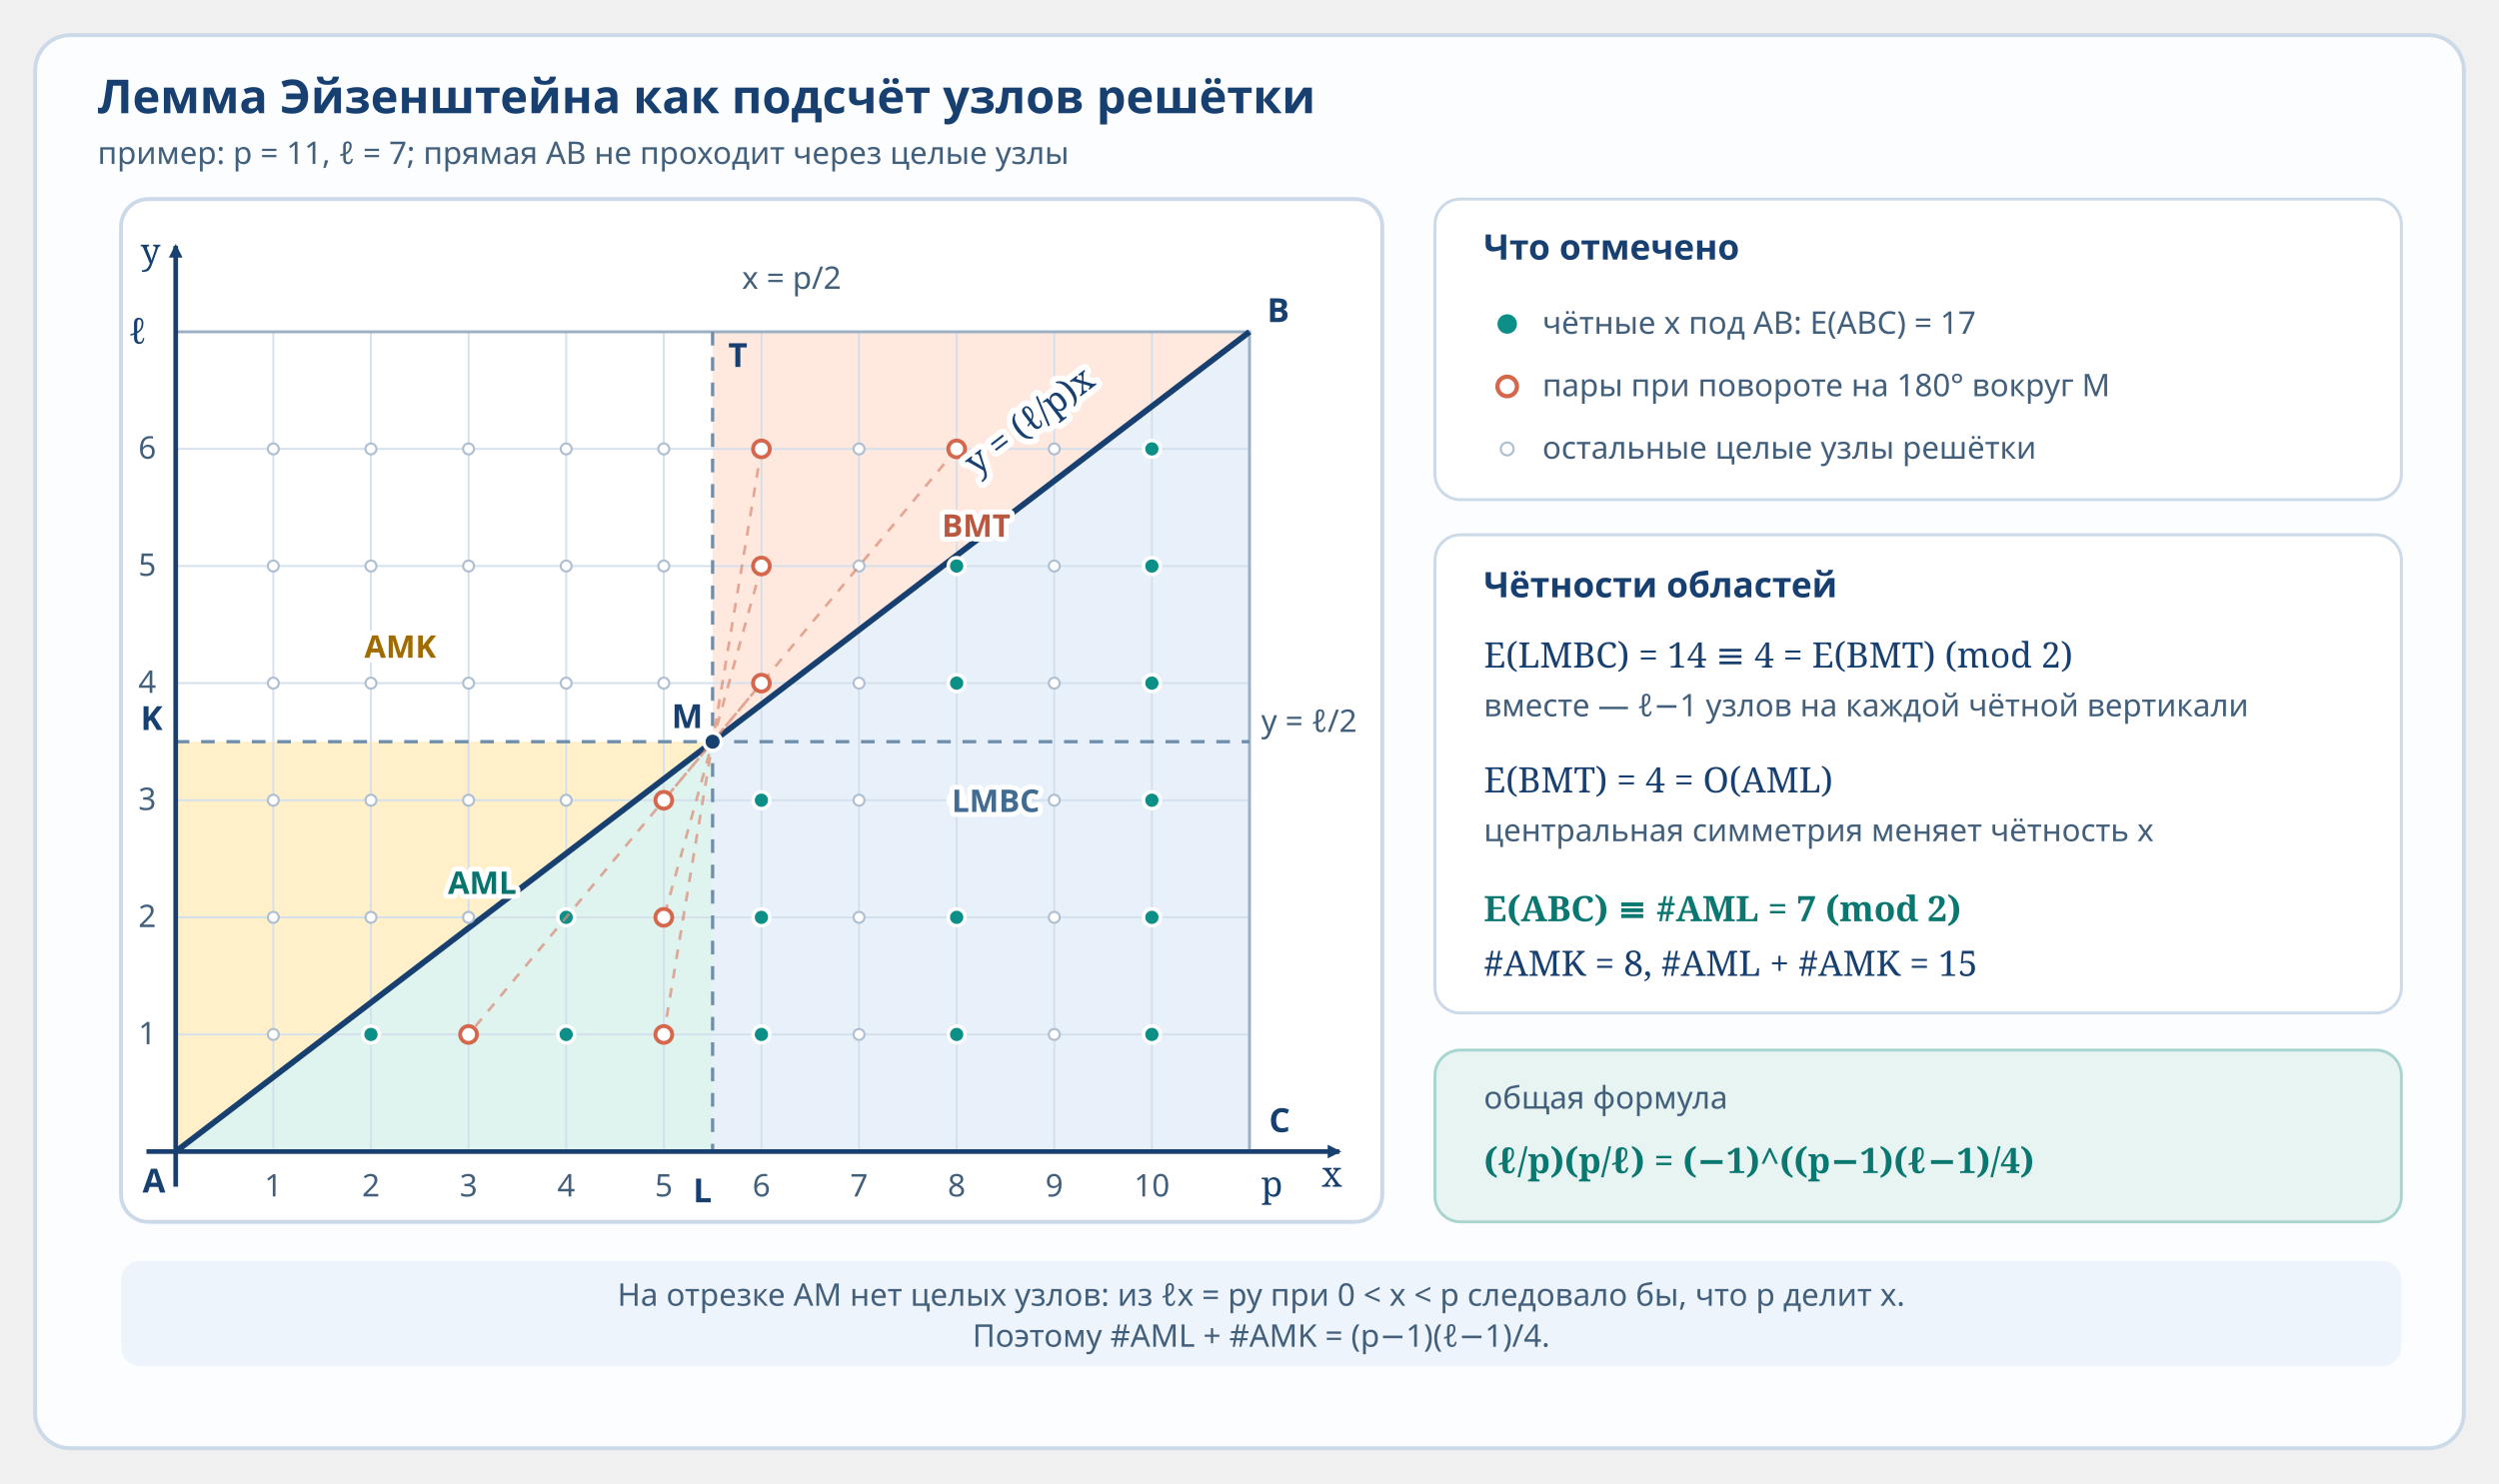
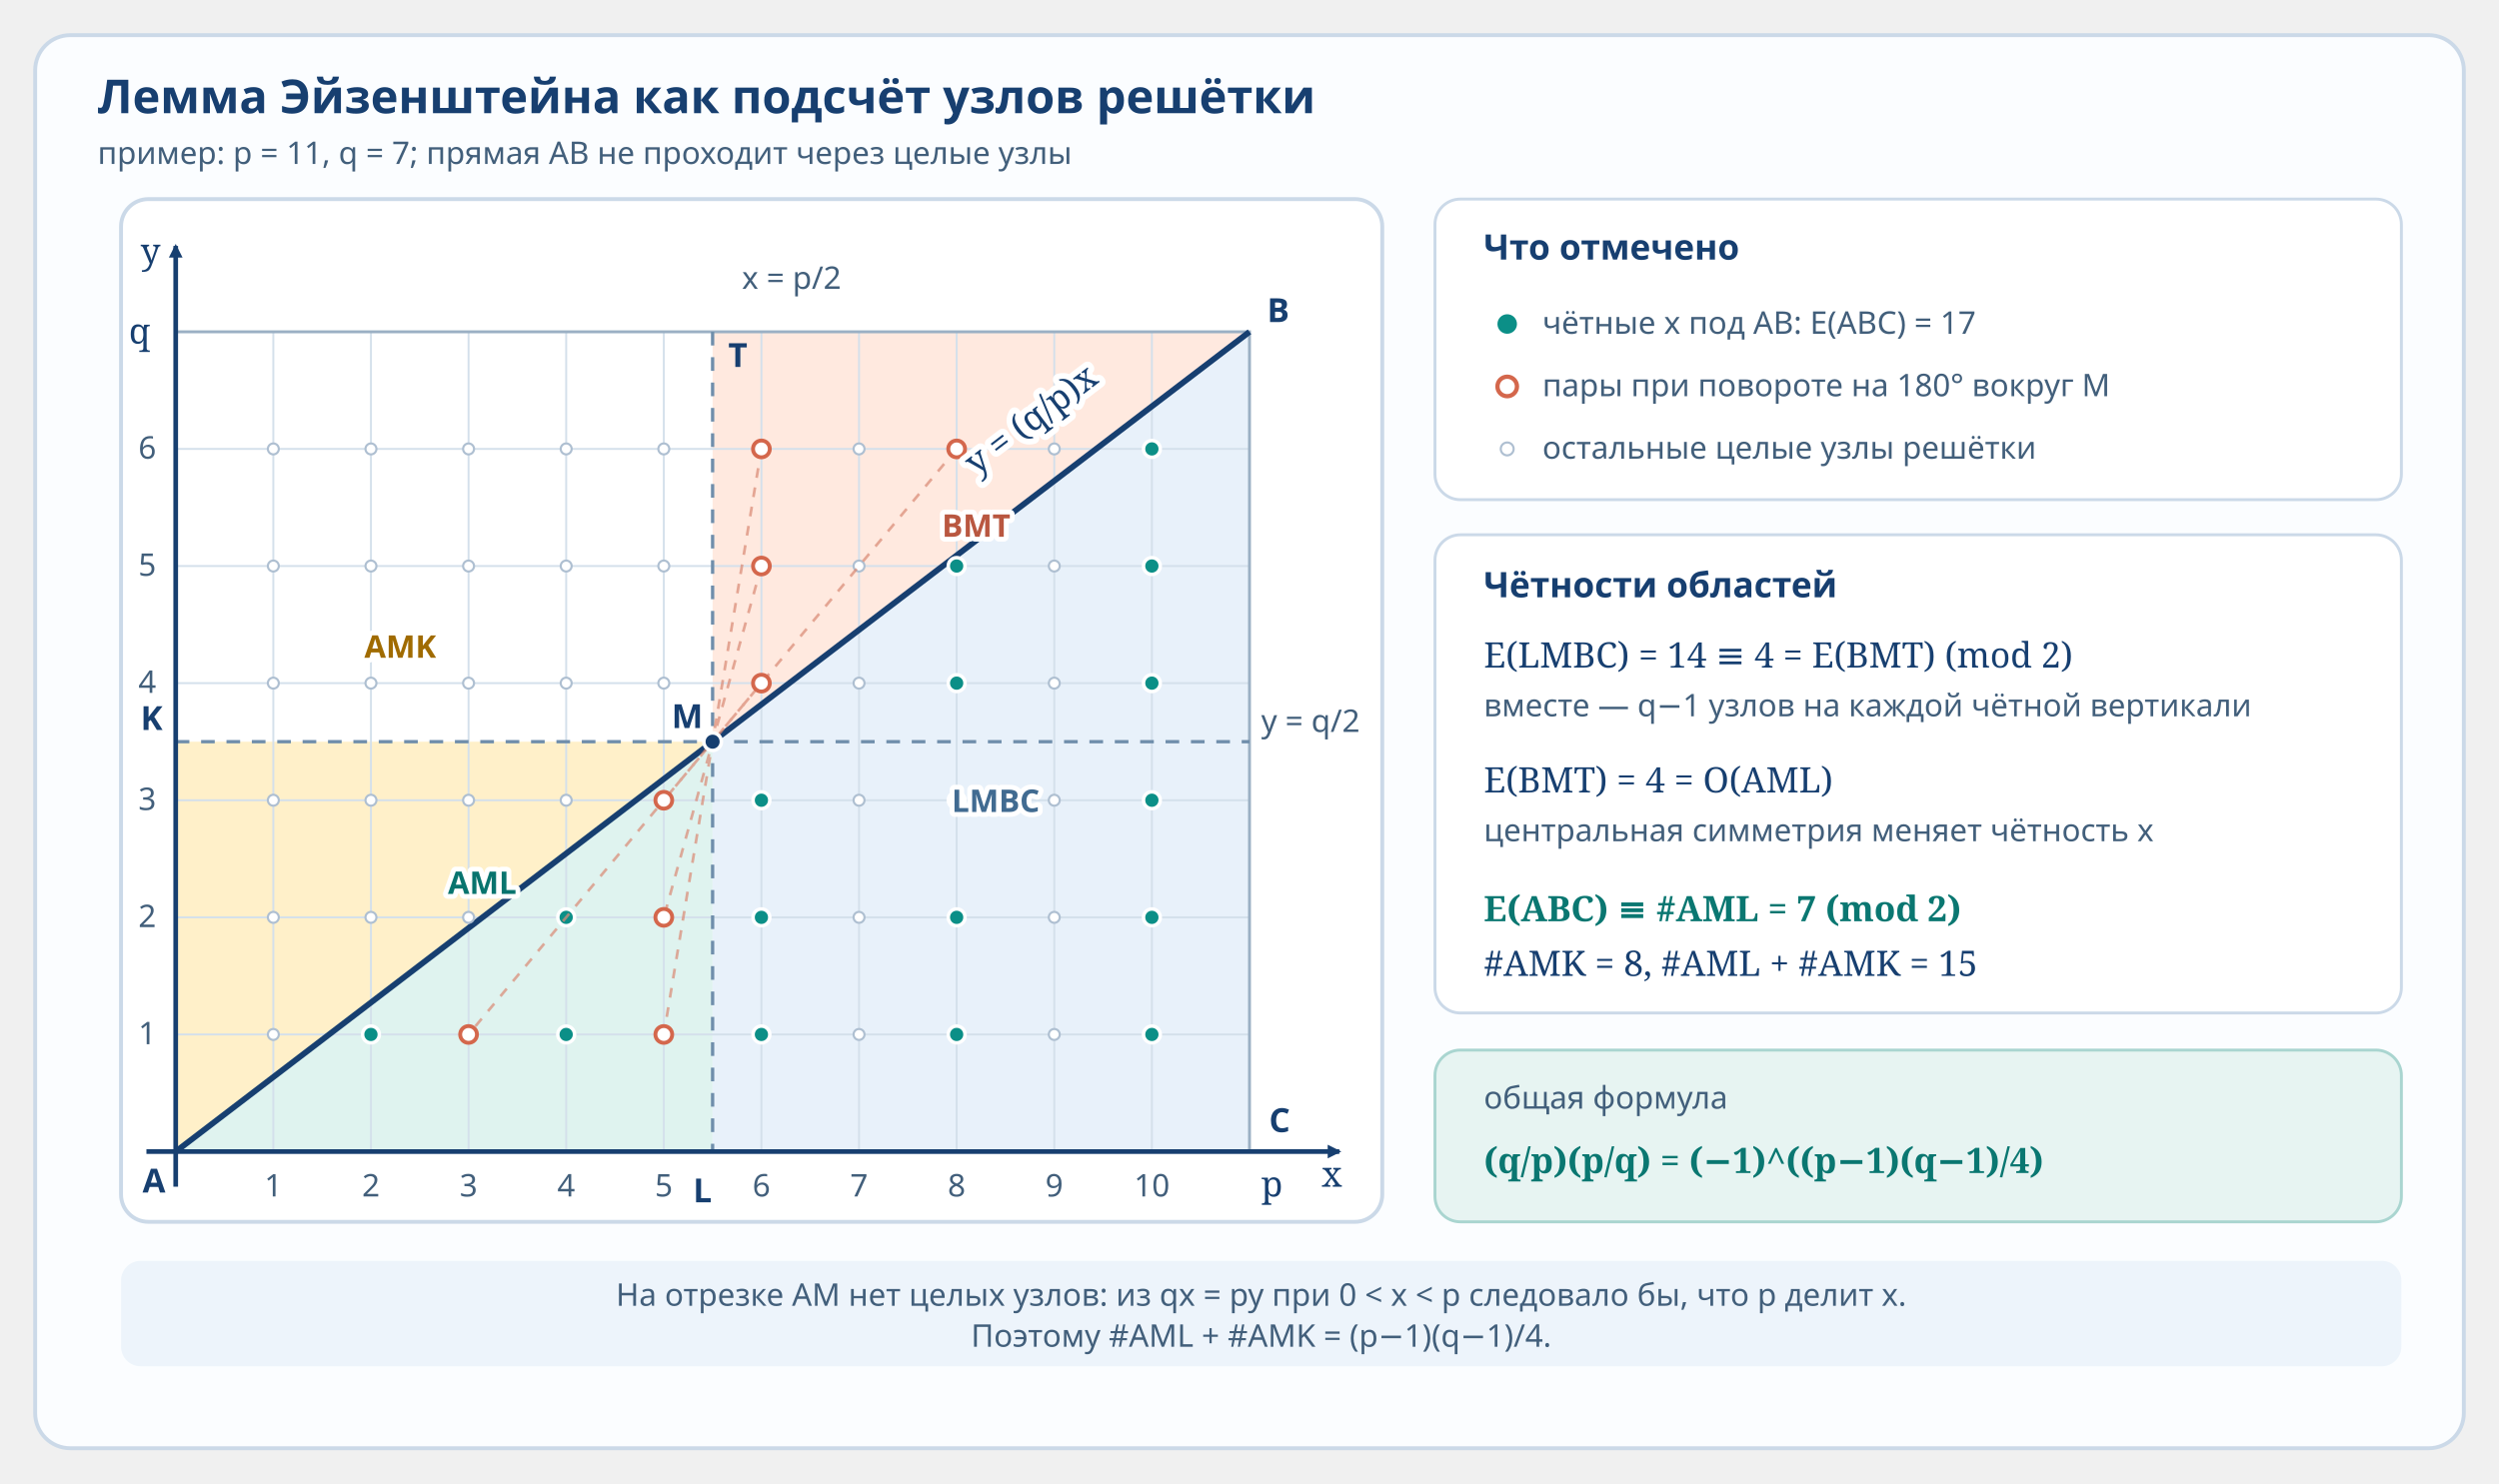
<svg xmlns="http://www.w3.org/2000/svg" viewBox="0 0 1280 760" role="img" aria-labelledby="title desc">
  <defs>
    <marker id="axis-arrow" viewBox="0 0 10 10" refX="8.5" refY="5" markerUnits="userSpaceOnUse" markerWidth="7" markerHeight="7" orient="auto">
      <path d="M0 0 10 5 0 10Z" fill="#173f70" />
    </marker>
    <style>
      .frame{fill:#fbfdff;stroke:#cbd9e8;stroke-width:2}
      .plot-bg{fill:#fff;stroke:#cbd9e8;stroke-width:2}
      .amk{fill:#fff0c9}.aml{fill:#dff3ef}.bmt{fill:#ffe9df}.lmbc{fill:#e8f1fa}
      .grid{stroke:#d4e0eb;stroke-width:1}.half{stroke:#6f8eab;stroke-width:1.7;stroke-dasharray:7 6}
      .axis{stroke:#173f70;stroke-width:2.4;marker-end:url(#axis-arrow)}
      .diagonal{stroke:#173f70;stroke-width:3}.pair{stroke:#d98b76;stroke-width:1.4;stroke-dasharray:5 5;opacity:.72}
      .node{fill:#fff;stroke:#aebfd1;stroke-width:1.1}.counted{fill:#0b8f87;stroke:#fff;stroke-width:1.8}
      .paired{fill:#fff;stroke:#d4674c;stroke-width:2}.center{fill:#173f70;stroke:#fff;stroke-width:1.8}
      .heading{font:700 24px system-ui,sans-serif;fill:#173f70}.subheading{font:700 18px system-ui,sans-serif;fill:#173f70}
      .label{font:18px Georgia,serif;fill:#173f70}.small{font:16px system-ui,sans-serif;fill:#425f7b}
      .point-label{font:700 17px system-ui,sans-serif;fill:#173f70}.region{font:700 16px system-ui,sans-serif;text-anchor:middle;paint-order:stroke;stroke:#fff;stroke-width:5;stroke-linejoin:round}
      .formula{font:18px Georgia,serif;fill:#173f70}.formula-strong{font:700 18px Georgia,serif;fill:#0a7771}
      .card{fill:#fff;stroke:#cbd9e8;stroke-width:1.5}.result{fill:#e7f4f2;stroke:#a9d5d0;stroke-width:1.5}
      .legend-teal{fill:#0b8f87}.legend-coral{fill:#fff;stroke:#d4674c;stroke-width:2.2}
    </style>
  </defs>
  <rect class="frame" x="18" y="18" width="1244" height="724" rx="18" />
  <text class="heading" x="50" y="58">Лемма Эйзенштейна как подсчёт узлов решётки</text>
-   <text class="small" x="50" y="84">пример: p = 11, ℓ = 7; прямая AB не проходит через целые узлы</text>
+   <text class="small" x="50" y="84">пример: p = 11, q = 7; прямая AB не проходит через целые узлы</text>
  <rect class="plot-bg" x="62" y="102" width="646" height="524" rx="14" />
  <polygon class="amk" points="90,590 365,380 90,380" />
  <polygon class="aml" points="90,590 365,380 365,590" />
  <polygon class="bmt" points="365,380 365,170 640,170" />
  <polygon class="lmbc" points="365,590 365,380 640,170 640,590" />
  <g class="grid">
    <path d="M140 170V590M190 170V590M240 170V590M290 170V590M340 170V590M390 170V590M440 170V590M490 170V590M540 170V590M590 170V590" />
    <path d="M90 530H640M90 470H640M90 410H640M90 350H640M90 290H640M90 230H640" />
  </g>
  <rect x="90" y="170" width="550" height="420" fill="none" stroke="#9bb0c4" stroke-width="1.5" />
  <path class="half" d="M365 170V590M90 380H640" />
  <path class="diagonal" d="M90 590L640 170" />
  <path class="axis" d="M75 590H686" />
  <path class="axis" d="M90 608V126" />
  <g class="node">
    <circle cx="140" cy="530" r="2.8" />
    <circle cx="140" cy="470" r="2.8" />
    <circle cx="140" cy="410" r="2.8" />
    <circle cx="140" cy="350" r="2.8" />
    <circle cx="140" cy="290" r="2.8" />
    <circle cx="140" cy="230" r="2.8" />
    <circle cx="190" cy="530" r="2.8" />
    <circle cx="190" cy="470" r="2.8" />
    <circle cx="190" cy="410" r="2.8" />
    <circle cx="190" cy="350" r="2.8" />
    <circle cx="190" cy="290" r="2.8" />
    <circle cx="190" cy="230" r="2.8" />
    <circle cx="240" cy="530" r="2.8" />
    <circle cx="240" cy="470" r="2.8" />
    <circle cx="240" cy="410" r="2.8" />
    <circle cx="240" cy="350" r="2.8" />
    <circle cx="240" cy="290" r="2.8" />
    <circle cx="240" cy="230" r="2.8" />
    <circle cx="290" cy="530" r="2.8" />
    <circle cx="290" cy="470" r="2.8" />
    <circle cx="290" cy="410" r="2.8" />
    <circle cx="290" cy="350" r="2.8" />
    <circle cx="290" cy="290" r="2.8" />
    <circle cx="290" cy="230" r="2.8" />
    <circle cx="340" cy="530" r="2.8" />
    <circle cx="340" cy="470" r="2.8" />
    <circle cx="340" cy="410" r="2.8" />
    <circle cx="340" cy="350" r="2.8" />
    <circle cx="340" cy="290" r="2.8" />
    <circle cx="340" cy="230" r="2.8" />
    <circle cx="390" cy="530" r="2.8" />
    <circle cx="390" cy="470" r="2.8" />
    <circle cx="390" cy="410" r="2.8" />
    <circle cx="390" cy="350" r="2.8" />
    <circle cx="390" cy="290" r="2.8" />
    <circle cx="390" cy="230" r="2.8" />
    <circle cx="440" cy="530" r="2.8" />
    <circle cx="440" cy="470" r="2.8" />
    <circle cx="440" cy="410" r="2.8" />
    <circle cx="440" cy="350" r="2.8" />
    <circle cx="440" cy="290" r="2.8" />
    <circle cx="440" cy="230" r="2.8" />
    <circle cx="490" cy="530" r="2.8" />
    <circle cx="490" cy="470" r="2.8" />
    <circle cx="490" cy="410" r="2.8" />
    <circle cx="490" cy="350" r="2.8" />
    <circle cx="490" cy="290" r="2.8" />
    <circle cx="490" cy="230" r="2.8" />
    <circle cx="540" cy="530" r="2.8" />
    <circle cx="540" cy="470" r="2.8" />
    <circle cx="540" cy="410" r="2.8" />
    <circle cx="540" cy="350" r="2.8" />
    <circle cx="540" cy="290" r="2.8" />
    <circle cx="540" cy="230" r="2.8" />
    <circle cx="590" cy="530" r="2.8" />
    <circle cx="590" cy="470" r="2.8" />
    <circle cx="590" cy="410" r="2.8" />
    <circle cx="590" cy="350" r="2.8" />
    <circle cx="590" cy="290" r="2.8" />
    <circle cx="590" cy="230" r="2.8" />
  </g>
  <g class="counted">
    <circle cx="190" cy="530" r="4.3" />
    <circle cx="290" cy="530" r="4.3" />
    <circle cx="290" cy="470" r="4.3" />
    <circle cx="390" cy="530" r="4.3" />
    <circle cx="390" cy="470" r="4.3" />
    <circle cx="390" cy="410" r="4.3" />
    <circle cx="490" cy="530" r="4.3" />
    <circle cx="490" cy="470" r="4.3" />
    <circle cx="490" cy="410" r="4.3" />
    <circle cx="490" cy="350" r="4.3" />
    <circle cx="490" cy="290" r="4.3" />
    <circle cx="590" cy="530" r="4.3" />
    <circle cx="590" cy="470" r="4.3" />
    <circle cx="590" cy="410" r="4.3" />
    <circle cx="590" cy="350" r="4.3" />
    <circle cx="590" cy="290" r="4.3" />
    <circle cx="590" cy="230" r="4.3" />
  </g>
  <g class="pair">
    <path d="M390 350L340 410" />
    <path d="M390 290L340 470" />
    <path d="M390 230L340 530" />
    <path d="M490 230L240 530" />
  </g>
  <g class="paired">
    <circle cx="390" cy="350" r="4.3" />
    <circle cx="390" cy="290" r="4.3" />
    <circle cx="390" cy="230" r="4.3" />
    <circle cx="490" cy="230" r="4.3" />
    <circle cx="340" cy="410" r="4.3" />
    <circle cx="340" cy="470" r="4.3" />
    <circle cx="340" cy="530" r="4.3" />
    <circle cx="240" cy="530" r="4.3" />
  </g>
  <circle class="center" cx="365" cy="380" r="4.5" />
  <g class="small" text-anchor="middle">
    <text x="140" y="613">1</text>
    <text x="190" y="613">2</text>
    <text x="240" y="613">3</text>
    <text x="290" y="613">4</text>
    <text x="340" y="613">5</text>
    <text x="390" y="613">6</text>
    <text x="440" y="613">7</text>
    <text x="490" y="613">8</text>
    <text x="540" y="613">9</text>
    <text x="590" y="613">10</text>
  </g>
  <g class="small" text-anchor="end">
    <text x="80" y="535">1</text>
    <text x="80" y="475">2</text>
    <text x="80" y="415">3</text>
    <text x="80" y="355">4</text>
    <text x="80" y="295">5</text>
    <text x="80" y="235">6</text>
  </g>
  <text class="point-label" x="73" y="611">A</text>
  <text class="point-label" x="649" y="165">B</text>
  <text class="point-label" x="650" y="580">C</text>
  <text class="point-label" x="72" y="374">K</text>
  <text class="point-label" x="355" y="616">L</text>
  <text class="point-label" x="344" y="373">M</text>
  <text class="point-label" x="373" y="188">T</text>
  <text class="small" x="380" y="148">x = p/2</text>
-   <text class="small" x="646" y="375">y = ℓ/2</text>
-   <text class="label" x="500" y="244" transform="rotate(-37.4 500 244)" paint-order="stroke" stroke="#fff" stroke-width="6" stroke-linejoin="round">y = (ℓ/p)x</text>
+   <text class="small" x="646" y="375">y = q/2</text>
+   <text class="label" x="500" y="244" transform="rotate(-37.4 500 244)" paint-order="stroke" stroke="#fff" stroke-width="6" stroke-linejoin="round">y = (q/p)x</text>
  <text class="label" x="677" y="608">x</text>
  <text class="label" x="72" y="135">y</text>
  <text class="label" x="646" y="613">p</text>
-   <text class="label" x="66" y="176">ℓ</text>
+   <text class="label" x="66" y="176">q</text>
  <text class="region" x="247" y="458" fill="#08746e">AML</text>
  <text class="region" x="205" y="337" fill="#a06b00">AMK</text>
  <text class="region" x="510" y="416" fill="#416b91">LMBC</text>
  <text class="region" x="500" y="275" fill="#b95740">BMT</text>
  <rect class="card" x="735" y="102" width="495" height="154" rx="13" />
  <text class="subheading" x="760" y="133">Что отмечено</text>
  <circle class="legend-teal" cx="772" cy="166" r="5" />
  <text class="small" x="790" y="171">чётные x под AB: E(ABC) = 17</text>
  <circle class="legend-coral" cx="772" cy="198" r="5" />
  <text class="small" x="790" y="203">пары при повороте на 180° вокруг M</text>
  <circle class="node" cx="772" cy="230" r="3.3" />
  <text class="small" x="790" y="235">остальные целые узлы решётки</text>
  <rect class="card" x="735" y="274" width="495" height="245" rx="13" />
  <text class="subheading" x="760" y="306">Чётности областей</text>
  <text class="formula" x="760" y="342">E(LMBC) = 14 ≡ 4 = E(BMT)  (mod 2)</text>
-   <text class="small" x="760" y="367">вместе — ℓ−1 узлов на каждой чётной вертикали</text>
+   <text class="small" x="760" y="367">вместе — q−1 узлов на каждой чётной вертикали</text>
  <text class="formula" x="760" y="406">E(BMT) = 4 = O(AML)</text>
  <text class="small" x="760" y="431">центральная симметрия меняет чётность x</text>
  <text class="formula-strong" x="760" y="472">E(ABC) ≡ #AML = 7  (mod 2)</text>
  <text class="formula" x="760" y="500">#AMK = 8,     #AML + #AMK = 15</text>
  <rect class="result" x="735" y="538" width="495" height="88" rx="13" />
  <text class="small" x="760" y="568">общая формула</text>
-   <text class="formula-strong" x="760" y="601">(ℓ/p)(p/ℓ) = (−1)^((p−1)(ℓ−1)/4)</text>
+   <text class="formula-strong" x="760" y="601">(q/p)(p/q) = (−1)^((p−1)(q−1)/4)</text>
  <rect x="62" y="646" width="1168" height="54" rx="10" fill="#edf4fb" />
-   <text class="small" x="646" y="669" text-anchor="middle">На отрезке AM нет целых узлов: из ℓx = py при 0 &lt; x &lt; p следовало бы, что p делит x.</text>
-   <text class="small" x="646" y="690" text-anchor="middle">Поэтому #AML + #AMK = (p−1)(ℓ−1)/4.</text>
+   <text class="small" x="646" y="669" text-anchor="middle">На отрезке AM нет целых узлов: из qx = py при 0 &lt; x &lt; p следовало бы, что p делит x.</text>
+   <text class="small" x="646" y="690" text-anchor="middle">Поэтому #AML + #AMK = (p−1)(q−1)/4.</text>
</svg>
